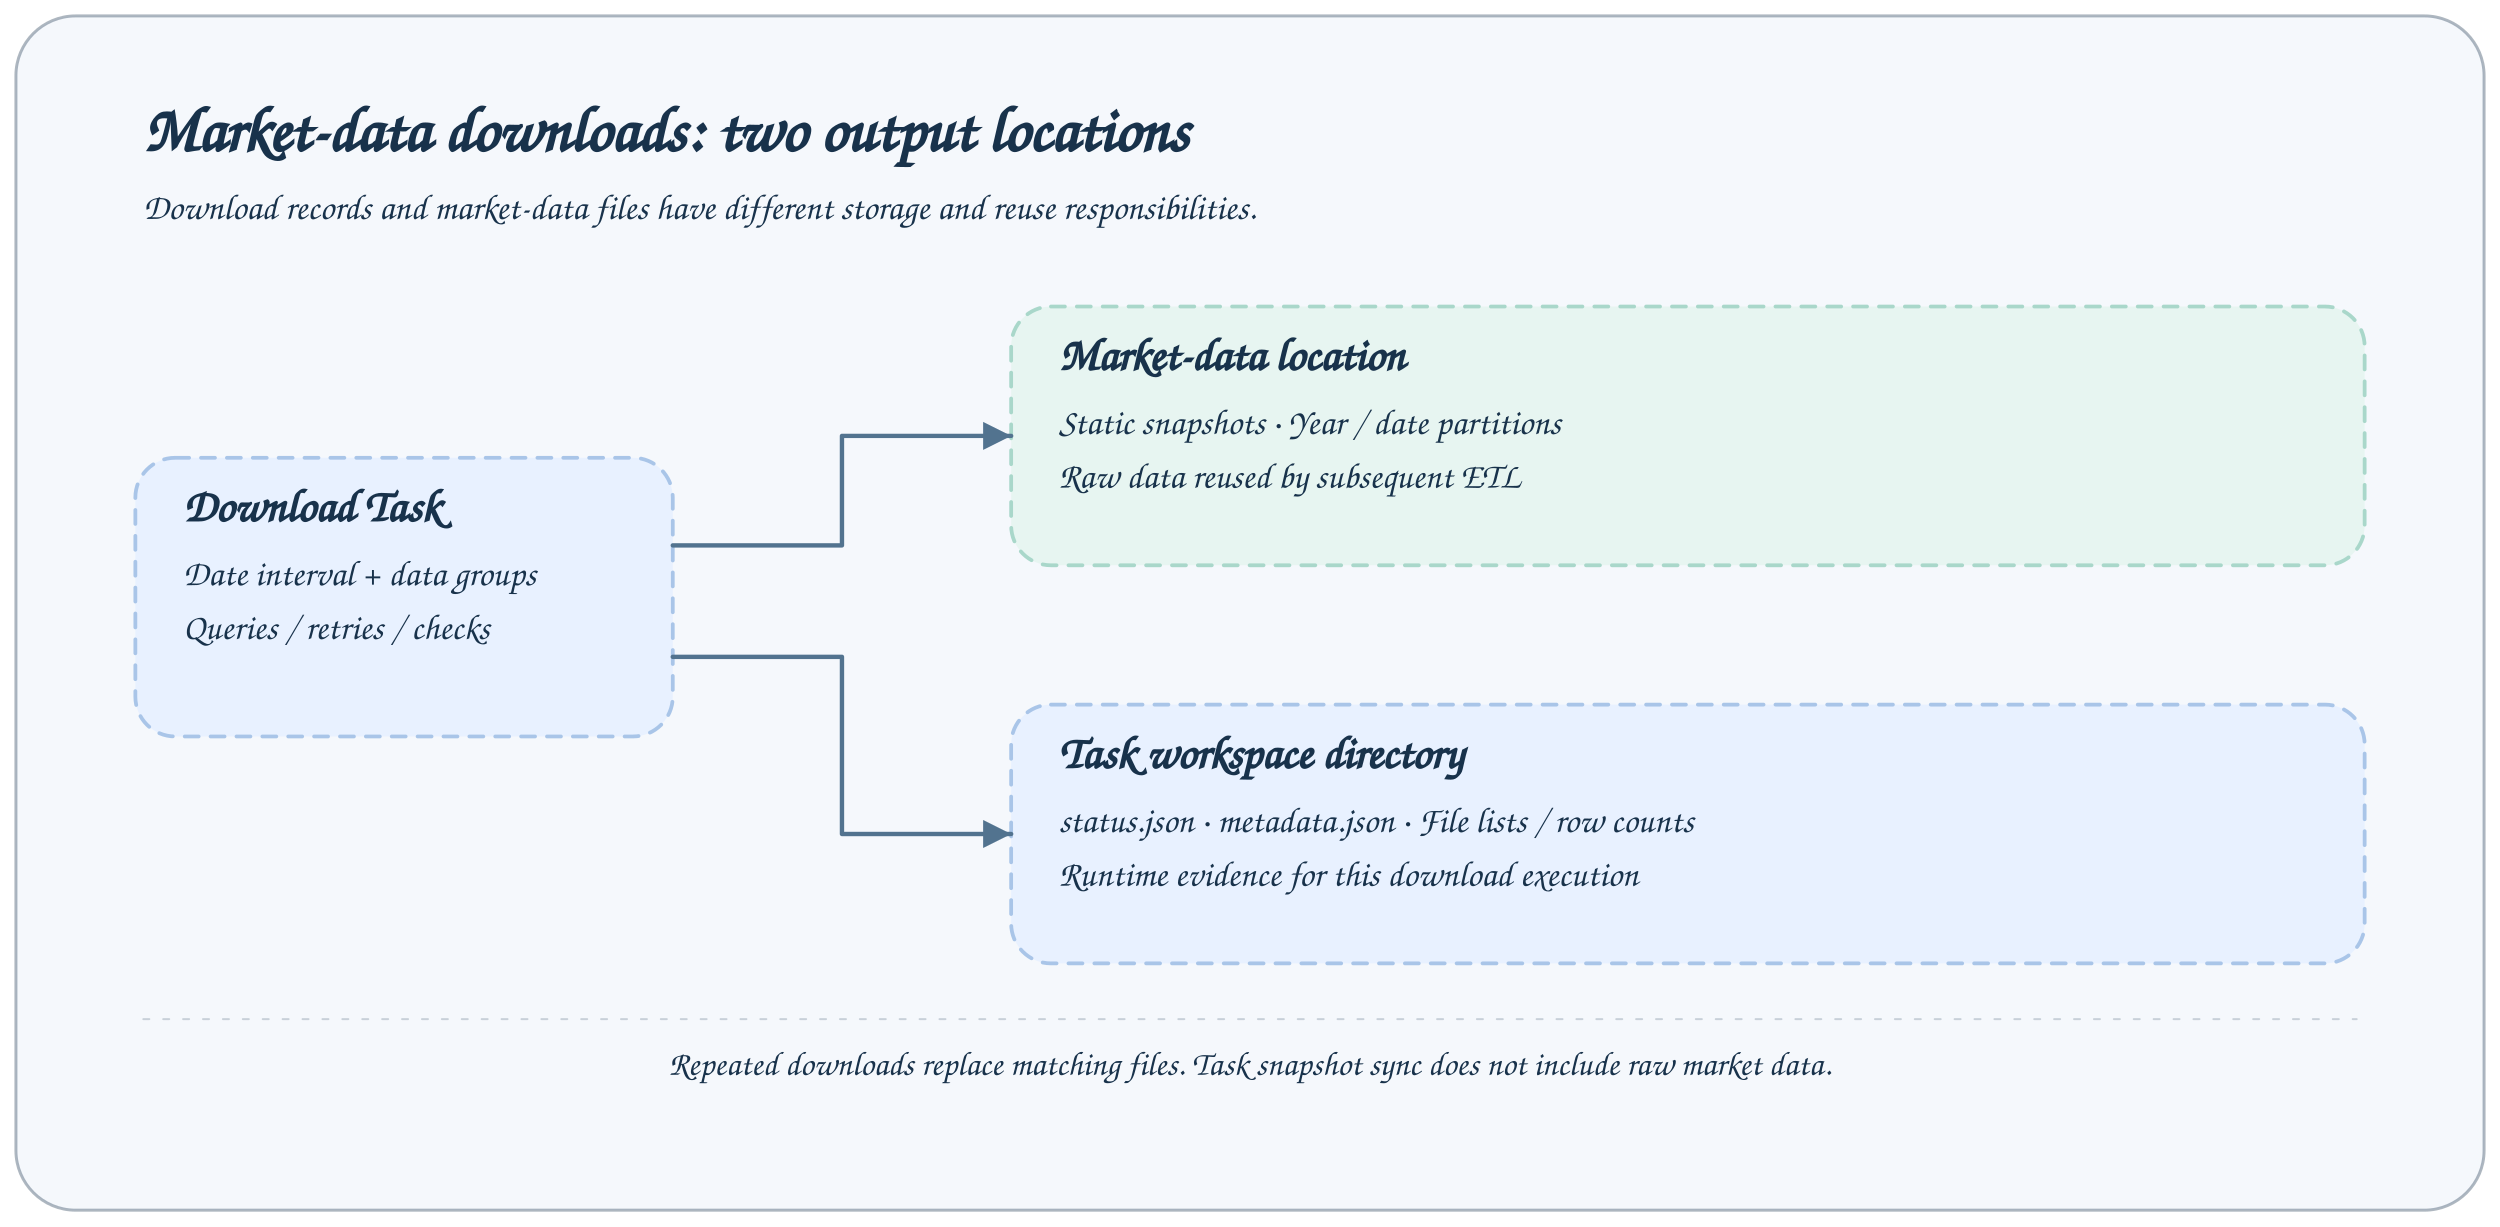
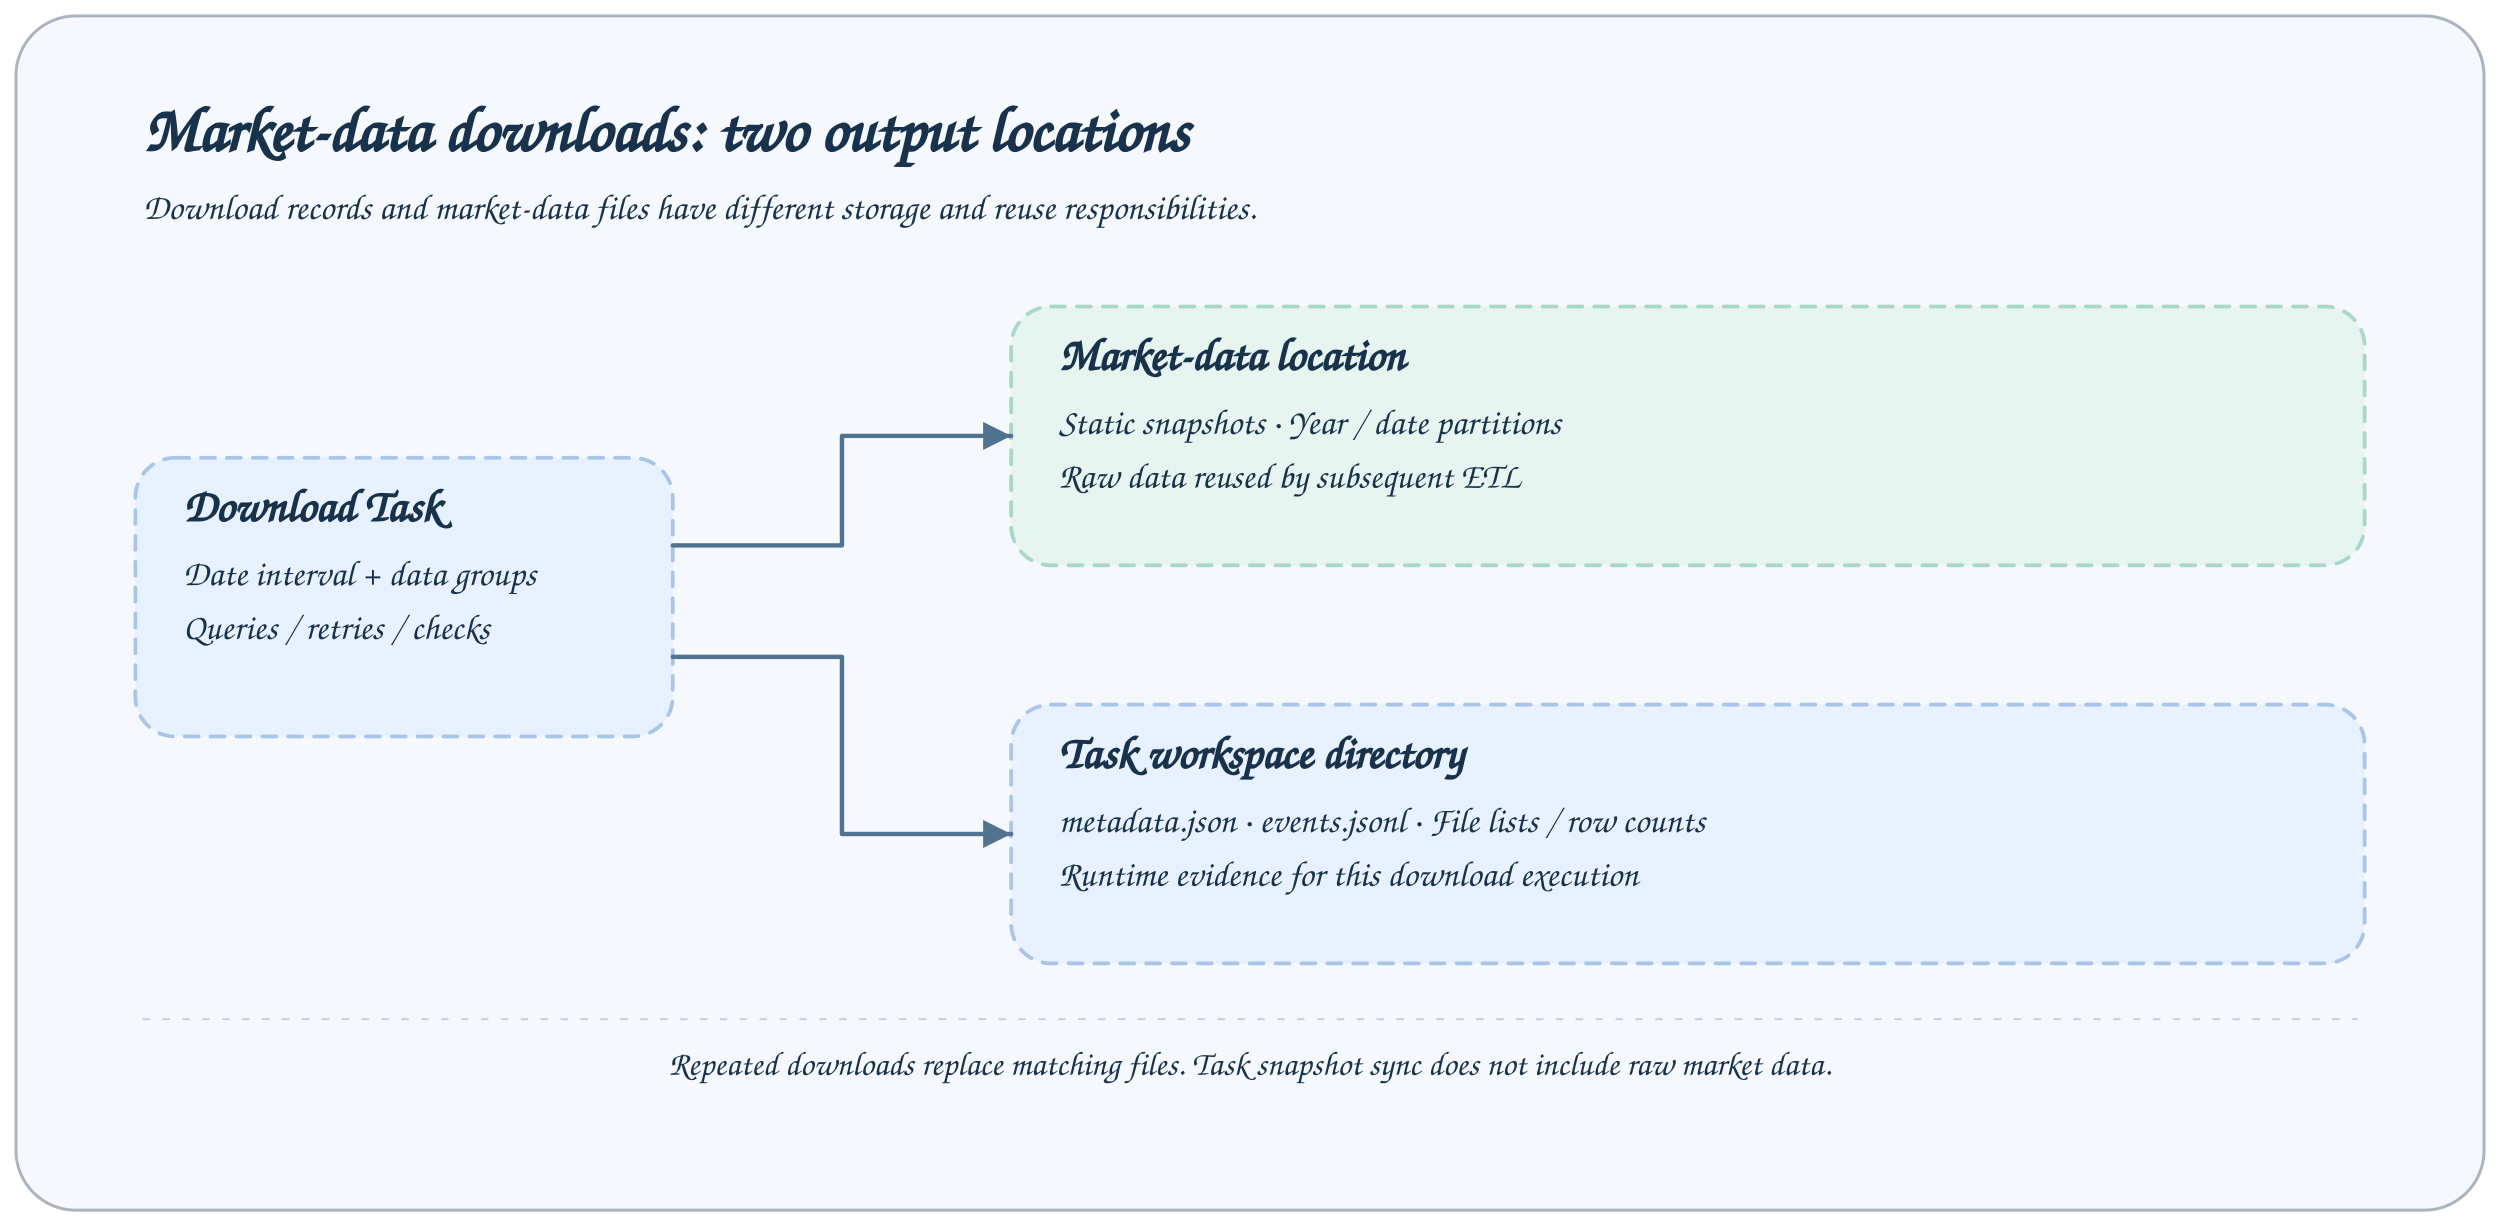
<svg xmlns="http://www.w3.org/2000/svg" width="1256" height="616" viewBox="0 0 1256 616" role="img" aria-labelledby="title desc">
  <defs>
    <marker id="arrow" viewBox="0 0 10 10" refX="9" refY="5" markerWidth="8" markerHeight="8" orient="auto-start-reverse">
      <path d="M 1 1 L 9 5 L 1 9 Z" fill="#52738f" />
    </marker>
  </defs>
  <rect x="8" y="8" width="1240.0" height="600.0" rx="30" fill="#f5f8fc" stroke="#18324b" stroke-width="1.5" stroke-linejoin="round" stroke-opacity="0.35" />
  <g transform="translate(28 28)" font-family="'Comic Sans MS', 'Chalkboard SE', 'Comic Neue', cursive" data-diagram-content="true">
    <g font-family="'Comic Sans MS', 'Chalkboard SE', 'Comic Neue', cursive" fill="#18324b">
      <text x="44" y="48" font-size="32" font-weight="700" text-anchor="start">Market-data downloads: two output locations</text>
      <text x="44" y="82" font-size="18" font-weight="400" text-anchor="start" fill="#18324b">Download records and market-data files have different storage and reuse responsibilities.</text>
      <rect x="40" y="202" width="270" height="140" rx="20" fill="#e8f1ff" stroke="#a9c5e8" stroke-width="1.9" stroke-dasharray="7 6" stroke-linecap="round" />
      <text x="64.0" y="234" font-size="23" font-weight="700" text-anchor="start">Download Task</text>
      <text x="64.0" y="266" font-size="18" font-weight="400" text-anchor="start">Date interval + data groups</text>
      <text x="64.0" y="293" font-size="18" font-weight="400" text-anchor="start">Queries / retries / checks</text>
      <rect x="480" y="126" width="680" height="130" rx="20" fill="#e7f5f1" stroke="#a9d7ca" stroke-width="1.9" stroke-dasharray="7 6" stroke-linecap="round" />
      <text x="504.0" y="158" font-size="23" font-weight="700" text-anchor="start">Market-data location</text>
      <text x="504.0" y="190" font-size="18" font-weight="400" text-anchor="start">Static snapshots · Year / date partitions</text>
      <text x="504.0" y="217" font-size="18" font-weight="400" text-anchor="start">Raw data reused by subsequent ETL</text>
      <rect x="480" y="326" width="680" height="130" rx="20" fill="#e8f1ff" stroke="#a9c5e8" stroke-width="1.9" stroke-dasharray="7 6" stroke-linecap="round" />
      <text x="504.0" y="358" font-size="23" font-weight="700" text-anchor="start">Task workspace directory</text>
-       <text x="504.0" y="390" font-size="18" font-weight="400" text-anchor="start">status.json · metadata.json · File lists / row counts</text>
+       <text x="504.0" y="390" font-size="18" font-weight="400" text-anchor="start">metadata.json · events.jsonl · File lists / row counts</text>
      <text x="504.0" y="417" font-size="18" font-weight="400" text-anchor="start">Runtime evidence for this download execution</text>
      <path d="M 310 246 H 395 V 191 H 480" fill="none" stroke="#52738f" stroke-width="2.2" marker-end="url(#arrow)" stroke-linecap="round" stroke-linejoin="round" />
      <path d="M 310 302 H 395 V 391 H 480" fill="none" stroke="#52738f" stroke-width="2.2" marker-end="url(#arrow)" stroke-linecap="round" stroke-linejoin="round" />
      <text x="600.0" y="512" font-size="17" font-weight="400" text-anchor="middle">Repeated downloads replace matching files. Task snapshot sync does not include raw market data.</text>
    </g>
    <path d="M 44 484 H 1156" fill="none" stroke="#18324b" stroke-opacity="0.2" stroke-width="1" stroke-dasharray="3 7" stroke-linecap="round" />
  </g>
</svg>
